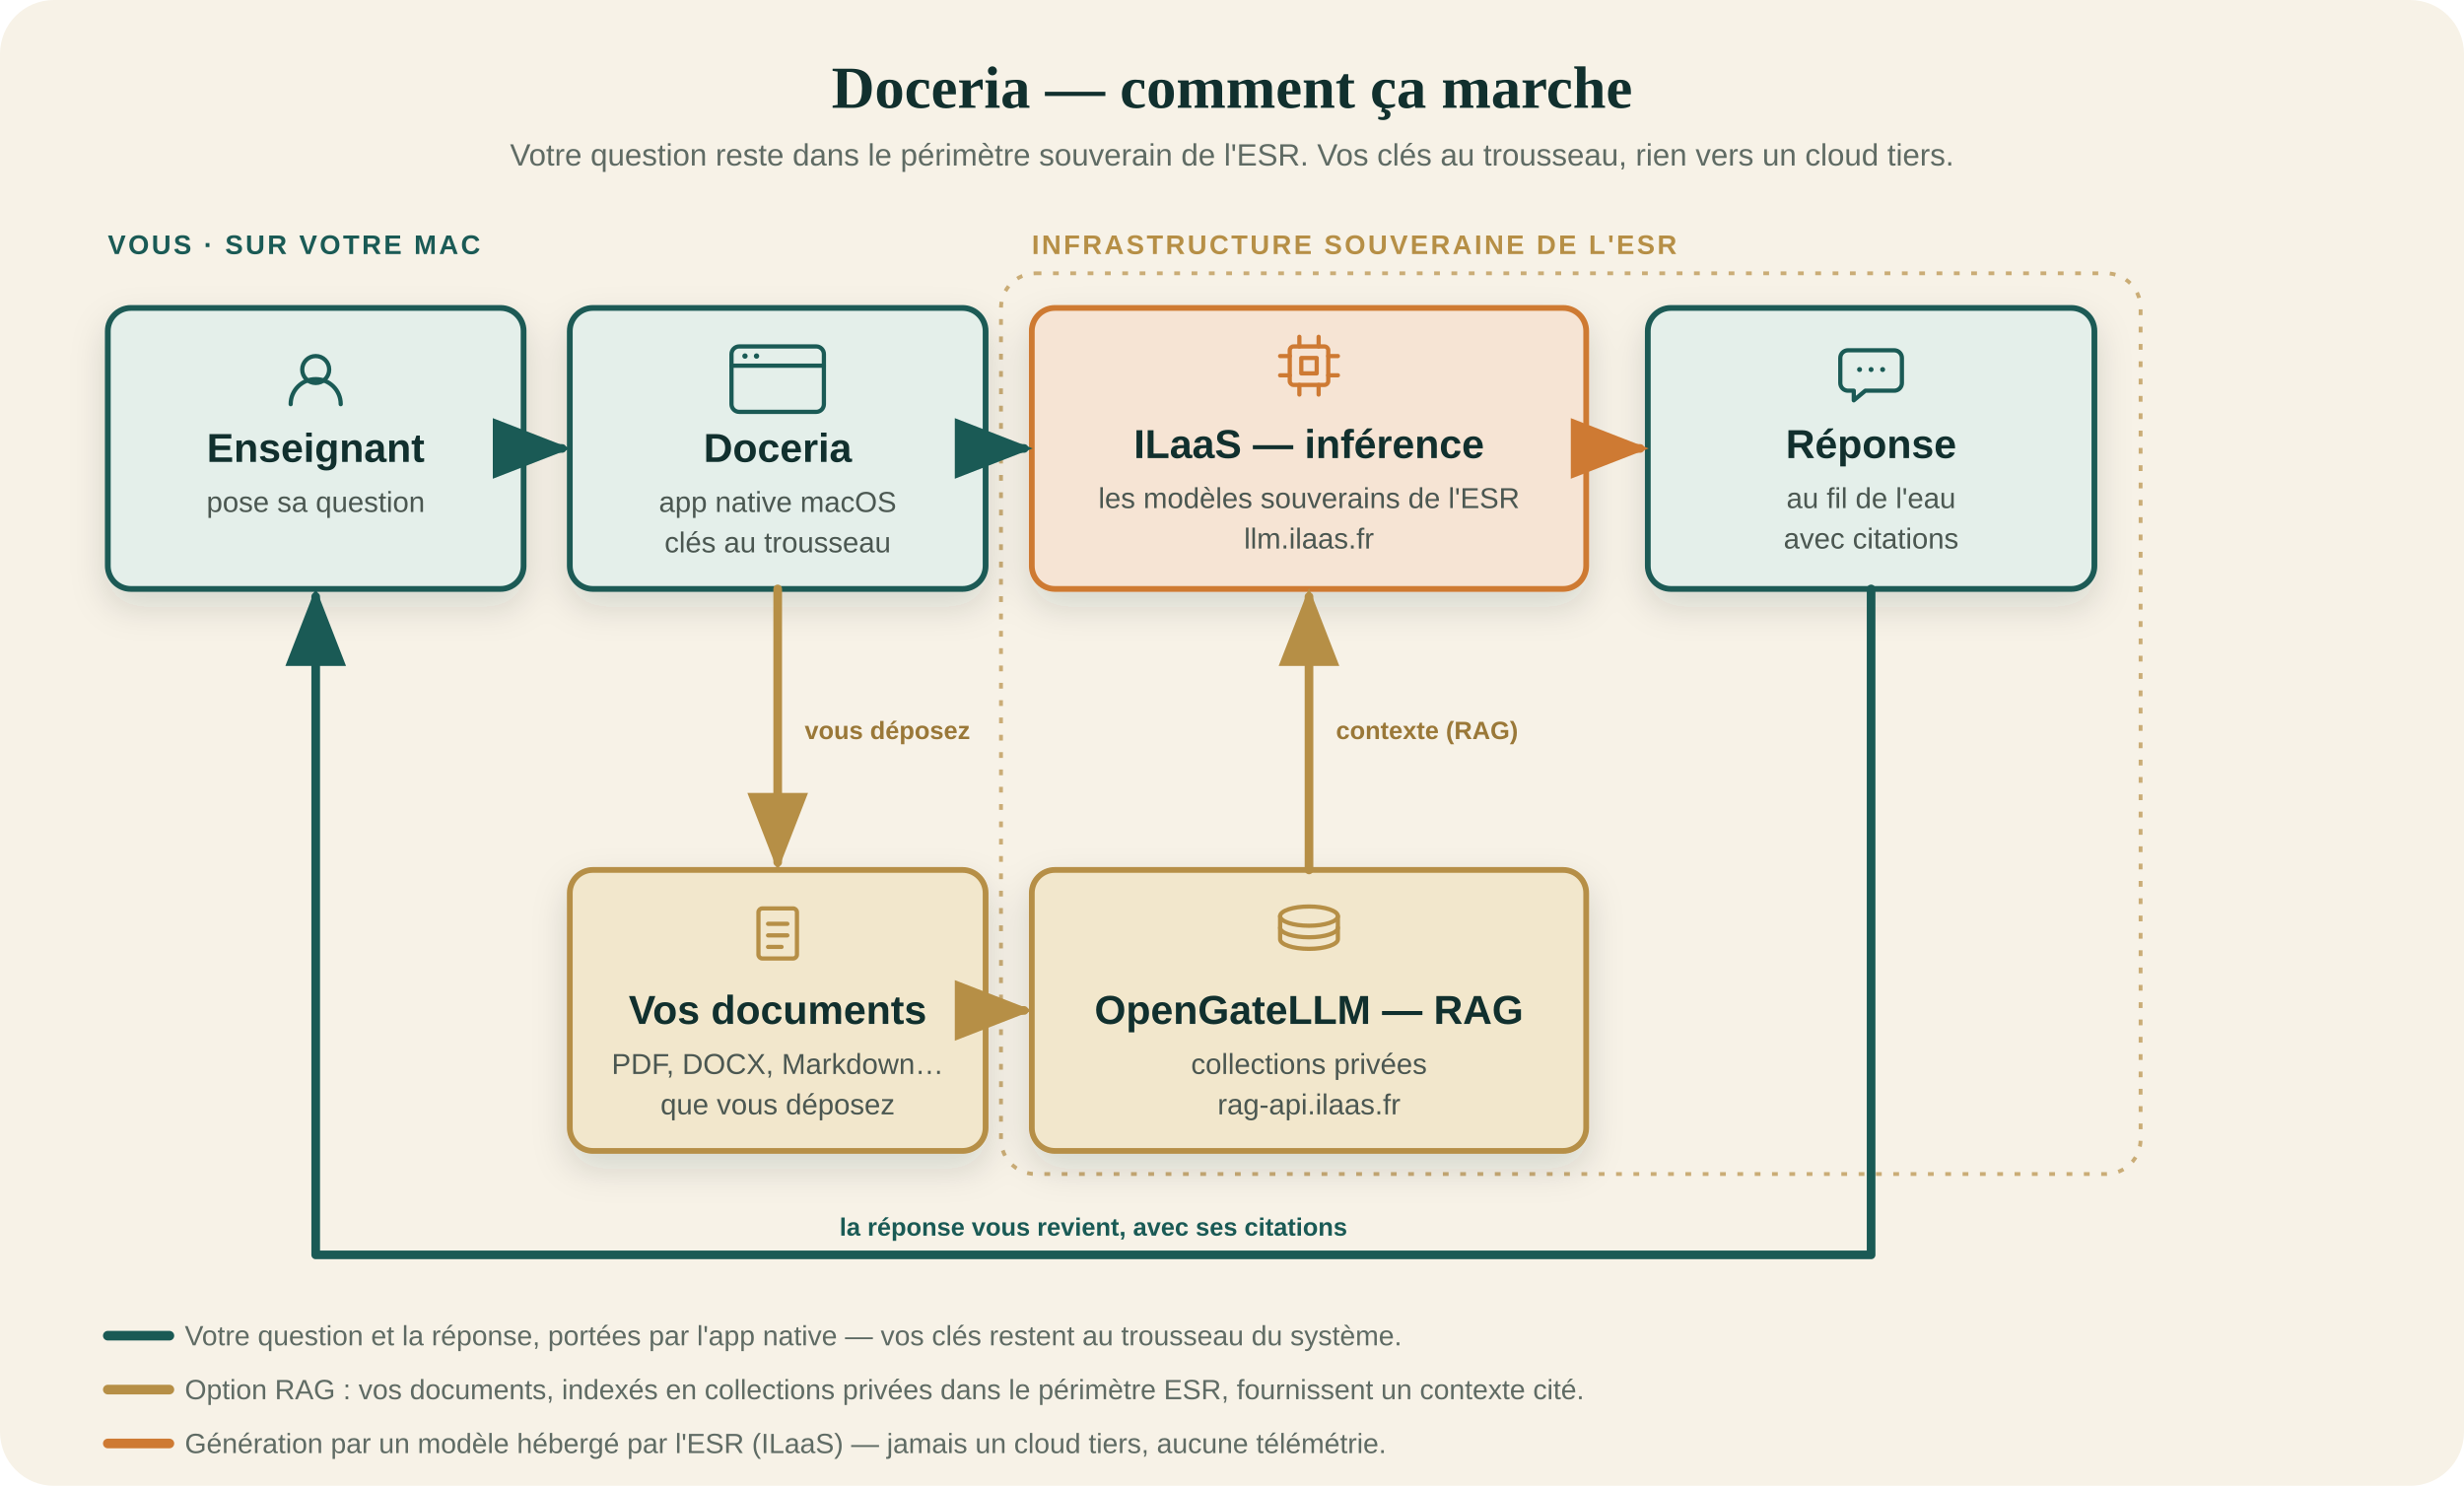
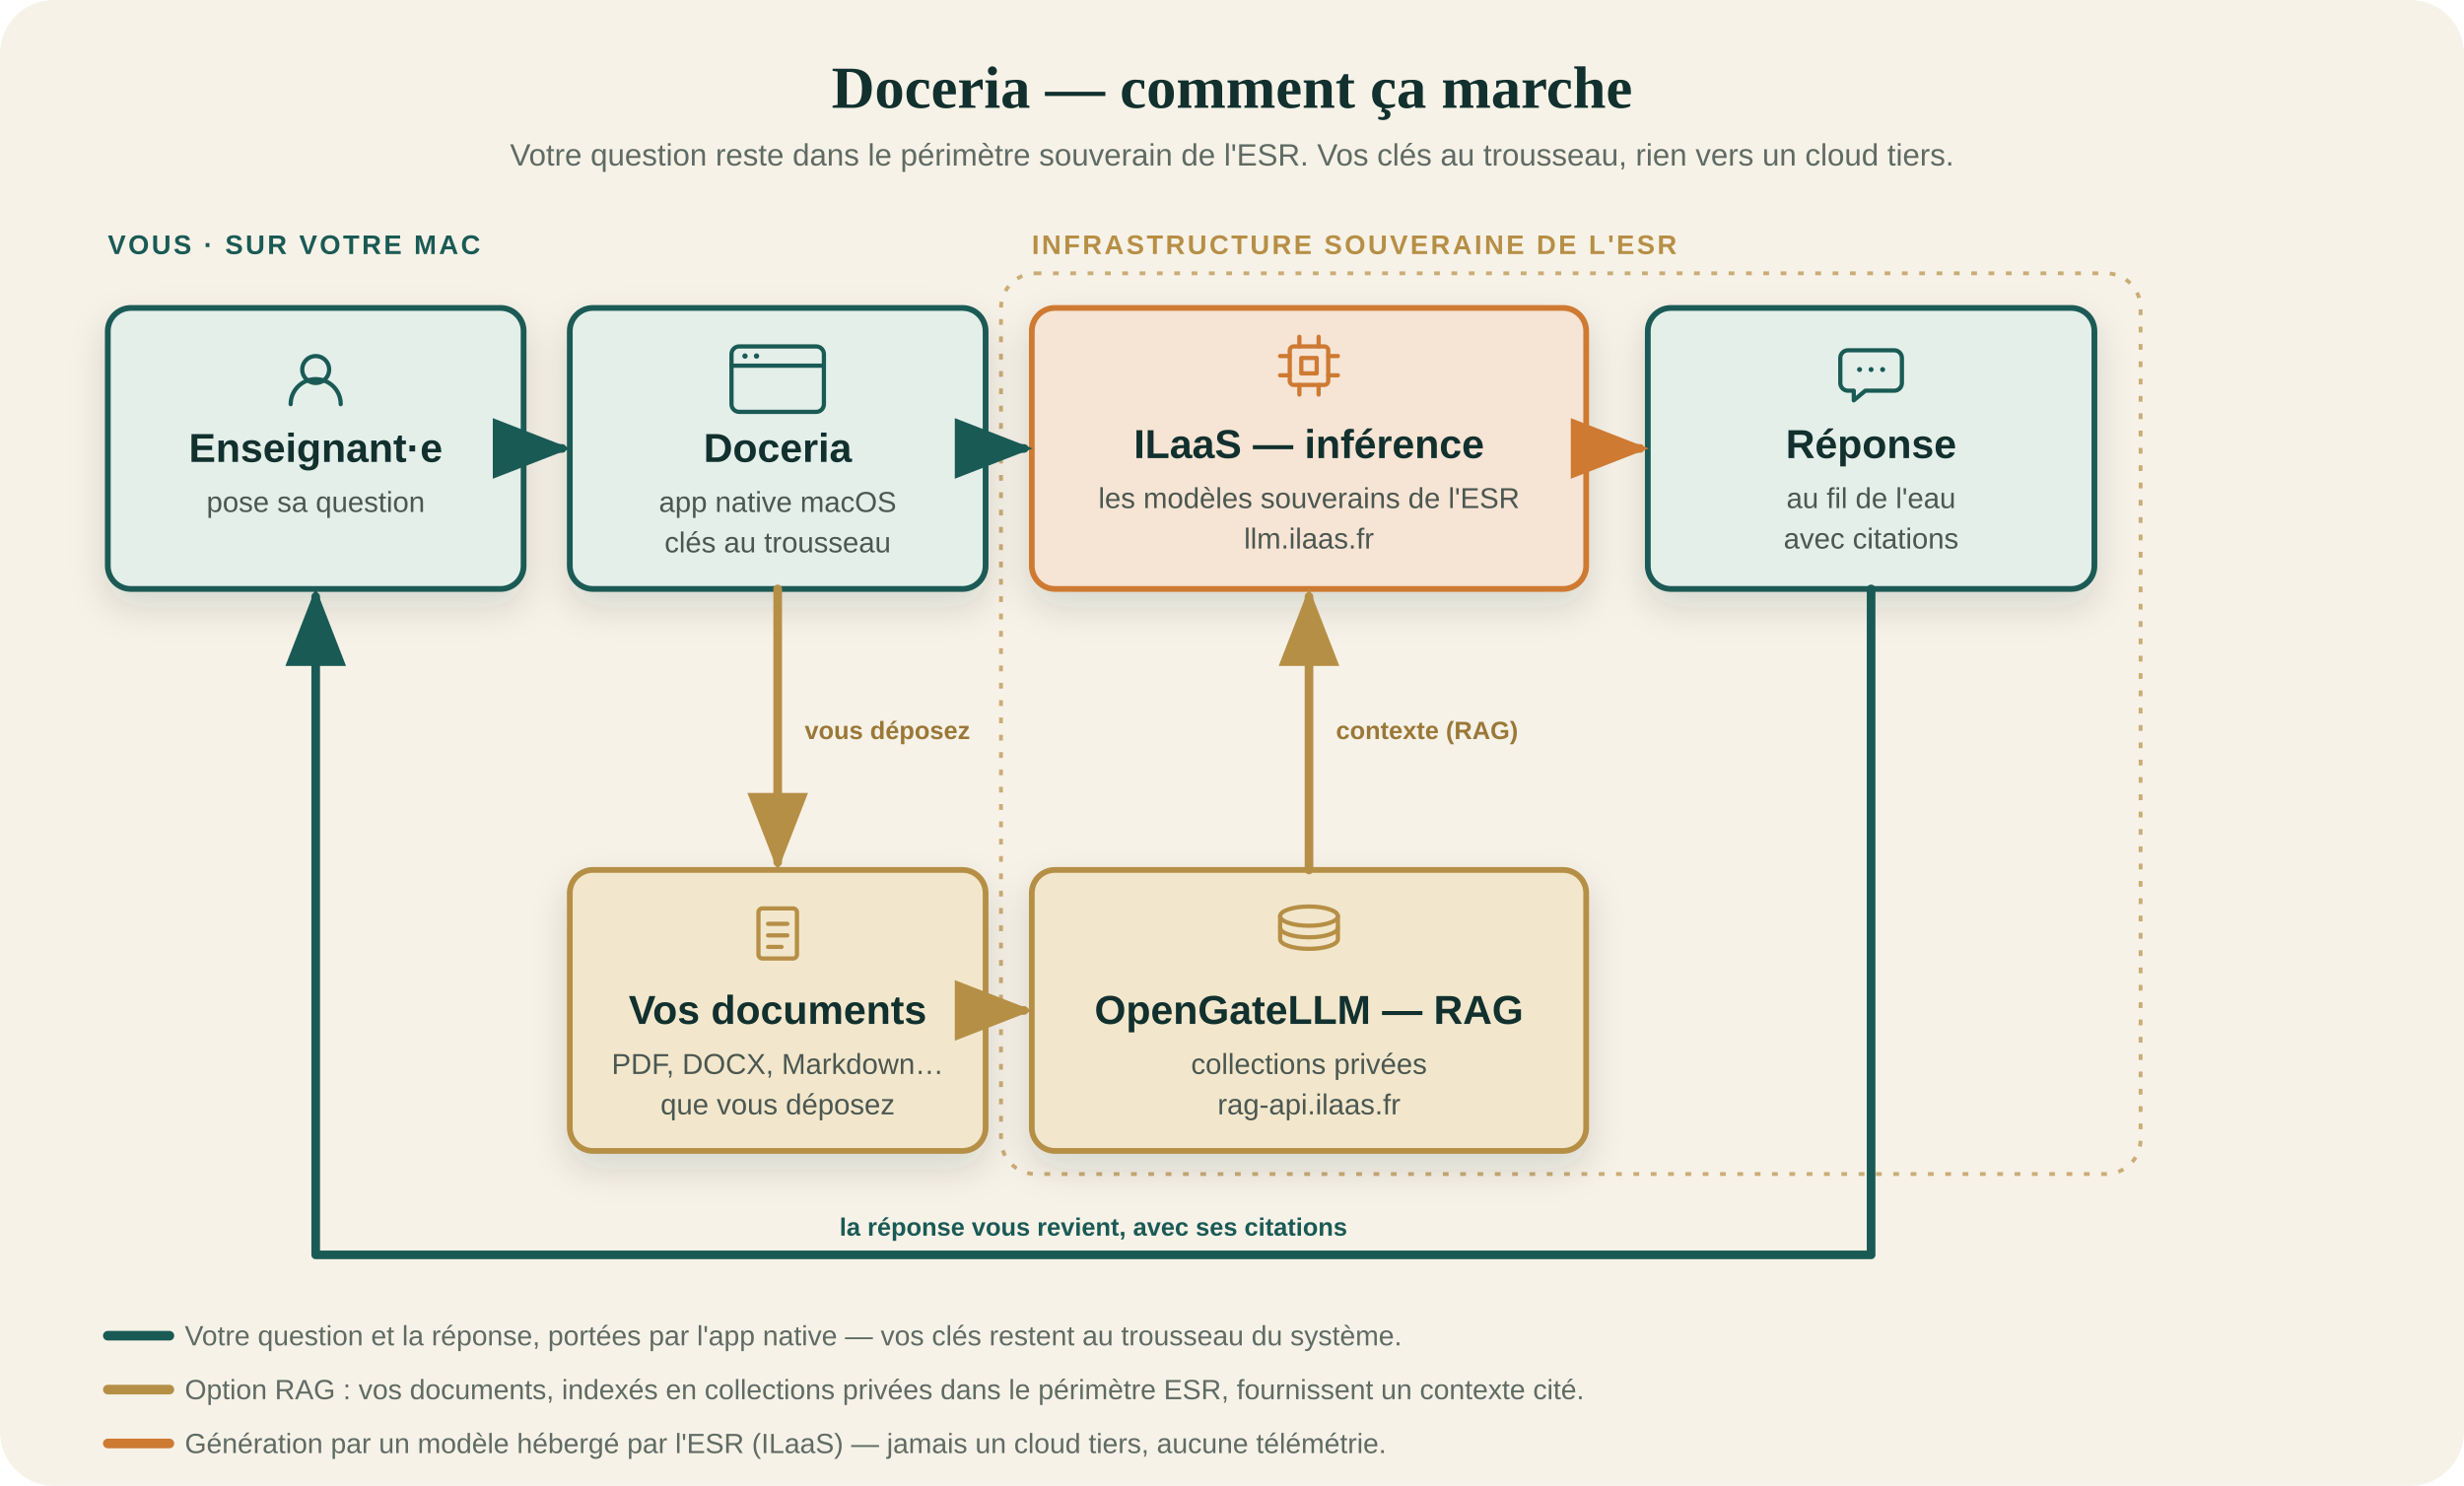
<svg xmlns="http://www.w3.org/2000/svg" width="1280" height="772" viewBox="0 0 1280 772" preserveAspectRatio="xMidYMid meet" role="img" aria-labelledby="dca-title dca-desc">
  <defs>
    <marker id="dca-petrol" markerWidth="11" markerHeight="11" refX="8" refY="3.5" orient="auto" markerUnits="strokeWidth">
      <path d="M0,0 L0,7 L9,3.5 z" fill="#1A5A55" />
    </marker>
    <marker id="dca-gold" markerWidth="11" markerHeight="11" refX="8" refY="3.5" orient="auto" markerUnits="strokeWidth">
      <path d="M0,0 L0,7 L9,3.5 z" fill="#B68F46" />
    </marker>
    <marker id="dca-orange" markerWidth="11" markerHeight="11" refX="8" refY="3.5" orient="auto" markerUnits="strokeWidth">
      <path d="M0,0 L0,7 L9,3.5 z" fill="#CE7A33" />
    </marker>
    <filter id="dca-shadow" x="-12%" y="-12%" width="124%" height="135%">
      <feDropShadow dx="0" dy="8" stdDeviation="9" flood-color="#11302E" flood-opacity=".14" />
    </filter>
    <style>
      .dca-title{font:700 31px Georgia,"Times New Roman",serif;fill:#11302E}
      .dca-sub{font:400 16px Arial,sans-serif;fill:#5F6B64}
      .dca-zone{font:700 14px Arial,sans-serif;letter-spacing:.09em}
      .dca-bt{font:700 21px Arial,sans-serif;fill:#11302E}
      .dca-bx{font:400 15px Arial,sans-serif;fill:#4B5751}
      .dca-flow{font:700 13px Arial,sans-serif}
      .dca-leg{font:400 14.5px Arial,sans-serif;fill:#5F6B64}
      .dca-ic{fill:none;stroke-width:2.2;stroke-linecap:round;stroke-linejoin:round}
    </style>
  </defs>
  <rect x="0" y="0" width="1280" height="772" rx="28" fill="#F7F2E7" />
  <text x="640" y="56" text-anchor="middle" class="dca-title">Doceria — comment ça marche</text>
  <text x="640" y="86" text-anchor="middle" class="dca-sub">Votre question reste dans le périmètre souverain de l'ESR. Vos clés au trousseau, rien vers un cloud tiers.</text>
  <text x="56" y="132" class="dca-zone" fill="#1A5A55">VOUS · SUR VOTRE MAC</text>
  <text x="536" y="132" class="dca-zone" fill="#B68F46">INFRASTRUCTURE SOUVERAINE DE L'ESR</text>
  <rect x="520" y="142" width="592" height="468" rx="18" fill="none" stroke="#B68F46" stroke-width="2" stroke-dasharray="3 6" opacity=".7" />
  <g filter="url(#dca-shadow)">
    <rect x="56" y="160" width="216" height="146" rx="12" fill="#E4EFEA" stroke="#1A5A55" stroke-width="3" />
    <rect x="296" y="160" width="216" height="146" rx="12" fill="#E4EFEA" stroke="#1A5A55" stroke-width="3" />
    <rect x="536" y="160" width="288" height="146" rx="12" fill="#F6E4D4" stroke="#CE7A33" stroke-width="3" />
    <rect x="856" y="160" width="232" height="146" rx="12" fill="#E4EFEA" stroke="#1A5A55" stroke-width="3" />
    <rect x="296" y="452" width="216" height="146" rx="12" fill="#F2E7CC" stroke="#B68F46" stroke-width="3" />
    <rect x="536" y="452" width="288" height="146" rx="12" fill="#F2E7CC" stroke="#B68F46" stroke-width="3" />
  </g>
  <g class="dca-ic" stroke="#1A5A55">
    <circle cx="164" cy="192" r="7" />
    <path d="M151 210 a13 13 0 0 1 26 0" />
  </g>
  <g class="dca-ic" stroke="#1A5A55">
    <rect x="380" y="180" width="48" height="34" rx="4" />
    <line x1="380" y1="190" x2="428" y2="190" />
    <circle cx="387" cy="185" r="1.4" fill="#1A5A55" stroke="none" />
    <circle cx="393" cy="185" r="1.4" fill="#1A5A55" stroke="none" />
  </g>
  <g class="dca-ic" stroke="#CE7A33">
    <rect x="670" y="180" width="20" height="20" rx="2" />
    <rect x="676" y="186" width="8" height="8" />
    <line x1="675" y1="180" x2="675" y2="175" />
    <line x1="685" y1="180" x2="685" y2="175" />
    <line x1="675" y1="200" x2="675" y2="205" />
    <line x1="685" y1="200" x2="685" y2="205" />
    <line x1="670" y1="185" x2="665" y2="185" />
    <line x1="670" y1="195" x2="665" y2="195" />
    <line x1="690" y1="185" x2="695" y2="185" />
    <line x1="690" y1="195" x2="695" y2="195" />
  </g>
  <g class="dca-ic" stroke="#1A5A55">
    <path d="M960 182 h24 a4 4 0 0 1 4 4 v13 a4 4 0 0 1 -4 4 h-15 l-6 5 v-5 h-3 a4 4 0 0 1 -4 -4 v-13 a4 4 0 0 1 4 -4 z" />
    <circle cx="966" cy="192" r="1.3" fill="#1A5A55" stroke="none" />
    <circle cx="972" cy="192" r="1.3" fill="#1A5A55" stroke="none" />
    <circle cx="978" cy="192" r="1.3" fill="#1A5A55" stroke="none" />
  </g>
  <g class="dca-ic" stroke="#B68F46">
    <rect x="394" y="472" width="20" height="26" rx="2" />
    <line x1="399" y1="480" x2="409" y2="480" />
    <line x1="399" y1="486" x2="409" y2="486" />
    <line x1="399" y1="492" x2="406" y2="492" />
  </g>
  <g class="dca-ic" stroke="#B68F46">
    <ellipse cx="680" cy="476" rx="15" ry="5" />
    <path d="M665 476 v12 a15 5 0 0 0 30 0 v-12" />
    <path d="M665 482 a15 5 0 0 0 30 0" />
  </g>
-   <text x="164" y="240" text-anchor="middle" class="dca-bt">Enseignant</text>
+   <text x="164" y="240" text-anchor="middle" class="dca-bt">Enseignant·e</text>
  <text x="164" y="266" text-anchor="middle" class="dca-bx">pose sa question</text>
  <text x="404" y="240" text-anchor="middle" class="dca-bt">Doceria</text>
  <text x="404" y="266" text-anchor="middle" class="dca-bx">app native macOS</text>
  <text x="404" y="287" text-anchor="middle" class="dca-bx">clés au trousseau</text>
  <text x="680" y="238" text-anchor="middle" class="dca-bt">ILaaS — inférence</text>
  <text x="680" y="264" text-anchor="middle" class="dca-bx">les modèles souverains de l'ESR</text>
  <text x="680" y="285" text-anchor="middle" class="dca-bx">llm.ilaas.fr</text>
  <text x="972" y="238" text-anchor="middle" class="dca-bt">Réponse</text>
  <text x="972" y="264" text-anchor="middle" class="dca-bx">au fil de l'eau</text>
  <text x="972" y="285" text-anchor="middle" class="dca-bx">avec citations</text>
  <text x="404" y="532" text-anchor="middle" class="dca-bt">Vos documents</text>
  <text x="404" y="558" text-anchor="middle" class="dca-bx">PDF, DOCX, Markdown…</text>
  <text x="404" y="579" text-anchor="middle" class="dca-bx">que vous déposez</text>
  <text x="680" y="532" text-anchor="middle" class="dca-bt">OpenGateLLM — RAG</text>
  <text x="680" y="558" text-anchor="middle" class="dca-bx">collections privées</text>
  <text x="680" y="579" text-anchor="middle" class="dca-bx">rag-api.ilaas.fr</text>
  <path d="M272 233 H292" fill="none" stroke="#1A5A55" stroke-width="4.5" stroke-linecap="round" marker-end="url(#dca-petrol)" />
  <path d="M512 233 H532" fill="none" stroke="#1A5A55" stroke-width="4.5" stroke-linecap="round" marker-end="url(#dca-petrol)" />
  <path d="M824 233 H852" fill="none" stroke="#CE7A33" stroke-width="4.5" stroke-linecap="round" marker-end="url(#dca-orange)" />
  <path d="M404 306 V448" fill="none" stroke="#B68F46" stroke-width="4.5" stroke-linecap="round" marker-end="url(#dca-gold)" />
  <text x="418" y="384" text-anchor="start" class="dca-flow" fill="#9A7838">vous déposez</text>
  <path d="M512 525 H532" fill="none" stroke="#B68F46" stroke-width="4.5" stroke-linecap="round" marker-end="url(#dca-gold)" />
  <path d="M680 452 V310" fill="none" stroke="#B68F46" stroke-width="4.5" stroke-linecap="round" marker-end="url(#dca-gold)" />
  <text x="694" y="384" text-anchor="start" class="dca-flow" fill="#9A7838">contexte (RAG)</text>
  <path d="M972 306 V652 H164 V310" fill="none" stroke="#1A5A55" stroke-width="4.5" stroke-linecap="round" stroke-linejoin="round" marker-end="url(#dca-petrol)" />
  <text x="568" y="642" text-anchor="middle" class="dca-flow" fill="#1A5A55">la réponse vous revient, avec ses citations</text>
  <line x1="56" y1="694" x2="88" y2="694" stroke="#1A5A55" stroke-width="5" stroke-linecap="round" />
  <text x="96" y="699" class="dca-leg">Votre question et la réponse, portées par l'app native — vos clés restent au trousseau du système.</text>
  <line x1="56" y1="722" x2="88" y2="722" stroke="#B68F46" stroke-width="5" stroke-linecap="round" />
  <text x="96" y="727" class="dca-leg">Option RAG : vos documents, indexés en collections privées dans le périmètre ESR, fournissent un contexte cité.</text>
  <line x1="56" y1="750" x2="88" y2="750" stroke="#CE7A33" stroke-width="5" stroke-linecap="round" />
  <text x="96" y="755" class="dca-leg">Génération par un modèle hébergé par l'ESR (ILaaS) — jamais un cloud tiers, aucune télémétrie.</text>
</svg>
